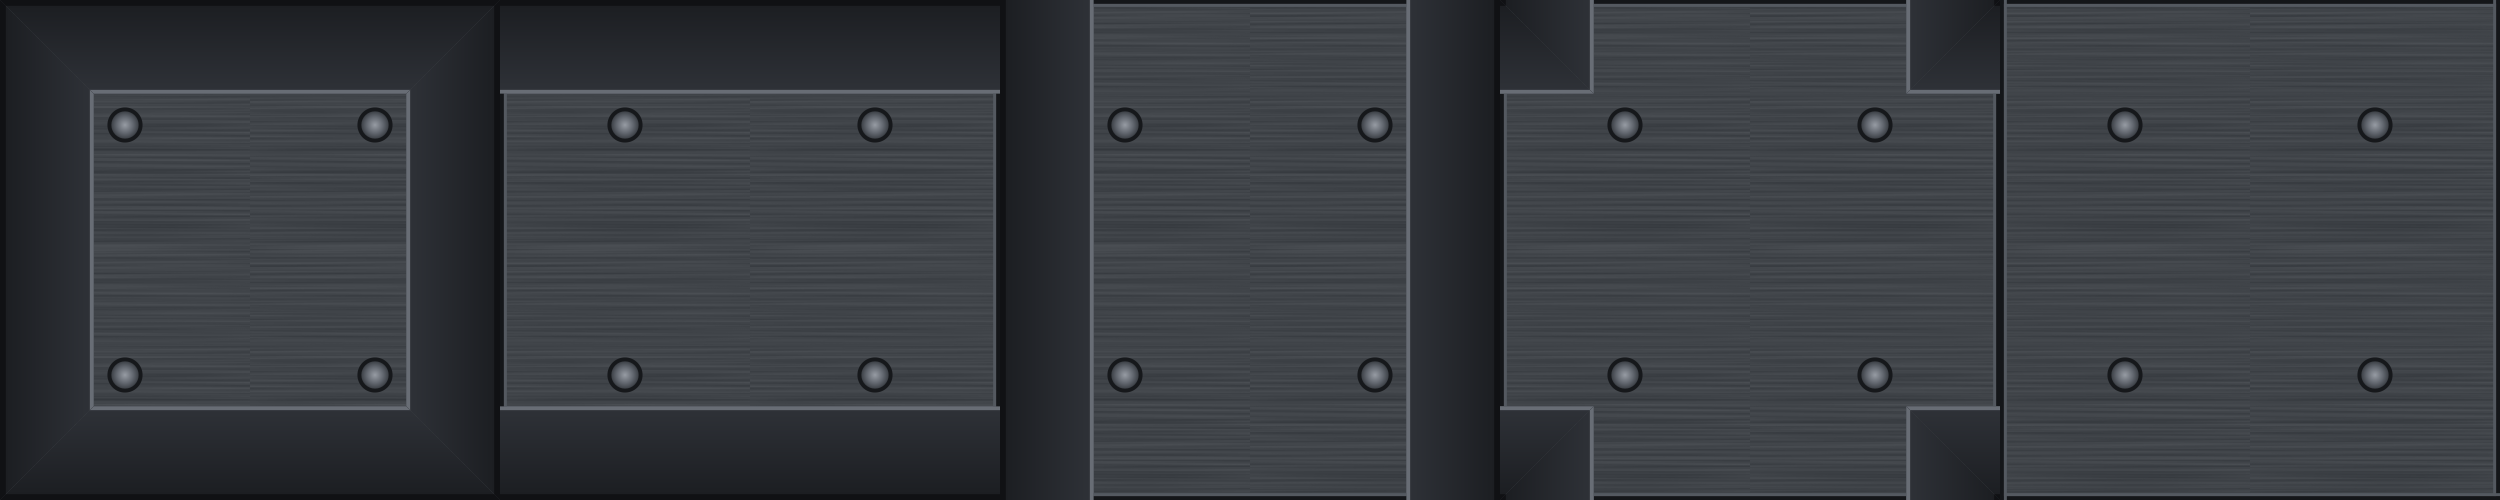
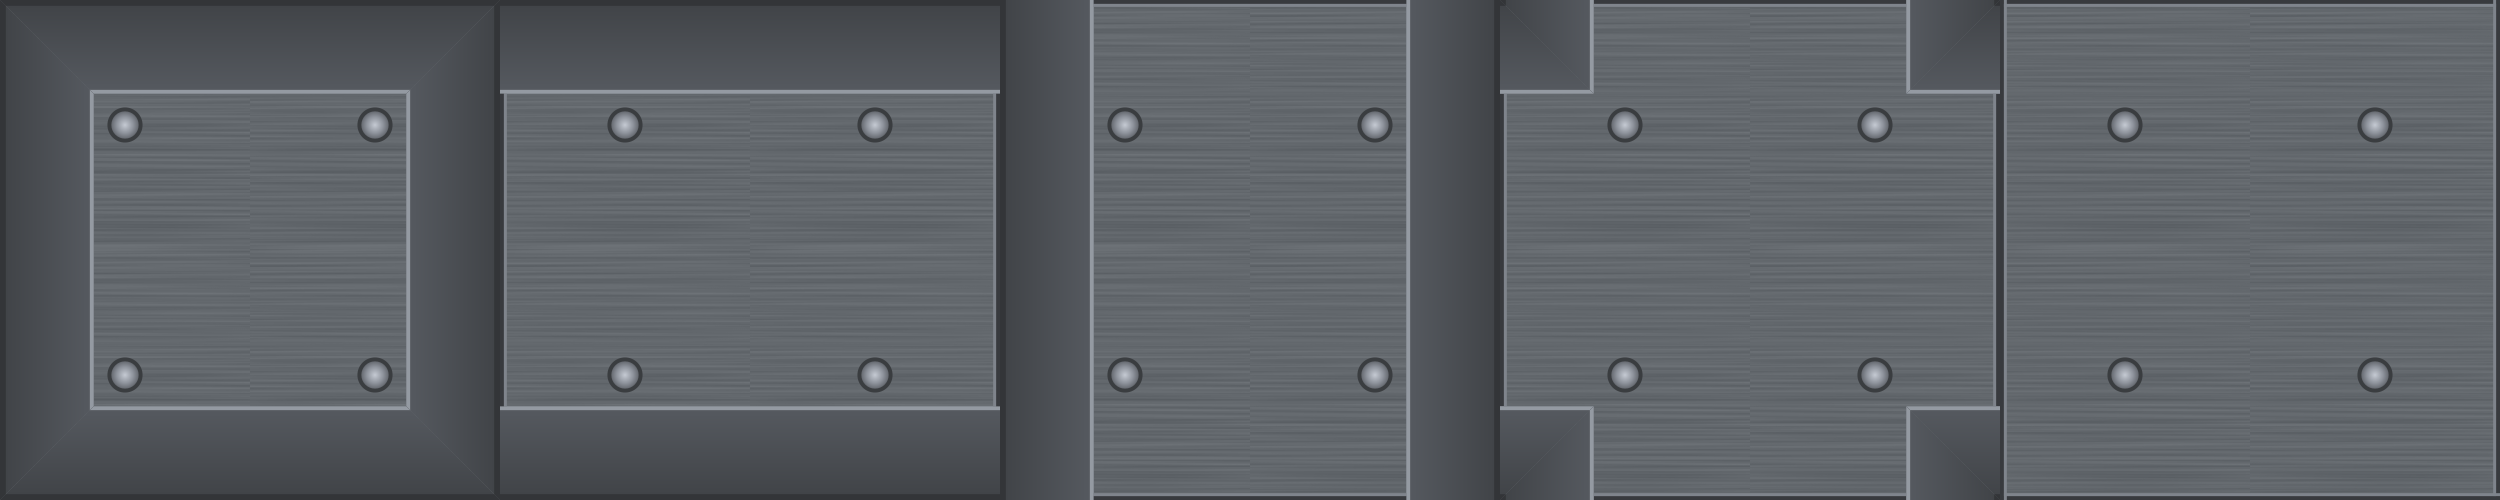
<svg xmlns="http://www.w3.org/2000/svg" xmlns:xlink="http://www.w3.org/1999/xlink" width="1280" height="256" viewBox="0 0 1280 256">
  <defs>
    <linearGradient id="slope" gradientUnits="userSpaceOnUse" x1="0" y1="3" x2="0" y2="46">
-       <stop offset="0" stop-color="rgb(28, 30, 34)" />
-       <stop offset="1" stop-color="rgb(46, 49, 55)" />
+       <stop offset="0" stop-color="rgb(65, 68, 72)" />
+       <stop offset="1" stop-color="rgb(85, 89, 95)" />
    </linearGradient>
    <filter id="grain" filterUnits="userSpaceOnUse" x="0" y="0" width="1280" height="256" color-interpolation-filters="sRGB">
      <feTurbulence type="fractalNoise" baseFrequency="0.008 0.7" numOctaves="2" seed="11" stitchTiles="stitch" x="0" y="0" width="128" height="128" result="noise" />
      <feColorMatrix in="noise" type="matrix" values="1 0 0 0 0  1 0 0 0 0  1 0 0 0 0  0 0 0 0 0.12" x="0" y="0" width="128" height="128" result="streaks" />
      <feTile in="streaks" x="0" y="0" width="1280" height="256" />
    </filter>
    <radialGradient id="dome" cx="0.5" cy="0.5" r="0.5">
-       <stop offset="0" stop-color="rgb(150, 155, 163)" />
-       <stop offset="0.6" stop-color="rgb(98, 103, 111)" />
-       <stop offset="1" stop-color="rgb(60, 64, 70)" />
+       <stop offset="0" stop-color="rgb(197, 202, 211)" />
+       <stop offset="0.6" stop-color="rgb(142, 147, 156)" />
+       <stop offset="1" stop-color="rgb(101, 105, 112)" />
    </radialGradient>
    <g id="rivet">
-       <circle cx="0" cy="0" r="9" fill="rgb(22, 24, 27)" />
+       <circle cx="0" cy="0" r="9" fill="rgb(58, 61, 64)" />
      <circle cx="0" cy="0" r="7" fill="url(#dome)" />
    </g>
    <g id="rivets">
      <use xlink:href="#rivet" x="64" y="64" />
      <use xlink:href="#rivet" x="192" y="64" />
      <use xlink:href="#rivet" x="64" y="192" />
      <use xlink:href="#rivet" x="192" y="192" />
    </g>
    <g id="band">
      <rect x="0" y="0" width="256" height="48" fill="url(#slope)" />
-       <rect x="0" y="0" width="256" height="3" fill="rgb(16, 17, 20)" />
-       <rect x="0" y="46" width="256" height="2" fill="rgb(104, 109, 117)" />
+       <rect x="0" y="0" width="256" height="3" fill="rgb(51, 53, 56)" />
+       <rect x="0" y="46" width="256" height="2" fill="rgb(148, 154, 162)" />
    </g>
    <clipPath id="mitre">
      <polygon points="0,0 256,0 208,48 48,48" />
    </clipPath>
    <g id="bandMitred">
      <use xlink:href="#band" clip-path="url(#mitre)" />
    </g>
    <clipPath id="cornerLeftBevel">
      <polygon points="0,0 48,0 48,48" />
    </clipPath>
    <clipPath id="cornerTopBevel">
      <polygon points="0,0 48,48 0,48" />
    </clipPath>
    <g id="innerCorner">
      <g clip-path="url(#cornerLeftBevel)">
        <use xlink:href="#band" transform="rotate(-90 128 128)" />
      </g>
      <use xlink:href="#band" clip-path="url(#cornerTopBevel)" />
    </g>
    <g id="seamFull">
-       <rect x="0" y="0" width="256" height="2" fill="rgb(20, 22, 25)" />
-       <rect x="0" y="2" width="256" height="1.5" fill="rgb(84, 89, 96)" />
+       <rect x="0" y="0" width="256" height="2" fill="rgb(56, 58, 62)" />
+       <rect x="0" y="2" width="256" height="1.5" fill="rgb(127, 132, 140)" />
    </g>
    <g id="seamInset">
-       <rect x="48" y="0" width="160" height="2" fill="rgb(20, 22, 25)" />
-       <rect x="48" y="2" width="160" height="1.5" fill="rgb(84, 89, 96)" />
+       <rect x="48" y="0" width="160" height="2" fill="rgb(56, 58, 62)" />
+       <rect x="48" y="2" width="160" height="1.5" fill="rgb(127, 132, 140)" />
    </g>
  </defs>
-   <rect x="0" y="0" width="1280" height="256" fill="rgb(56, 60, 66)" />
+   <rect x="0" y="0" width="1280" height="256" fill="rgb(96, 101, 107)" />
  <rect x="0" y="0" width="1280" height="256" filter="url(#grain)" />
  <use xlink:href="#rivets" />
  <use xlink:href="#rivets" x="256" />
  <use xlink:href="#rivets" x="512" />
  <use xlink:href="#rivets" x="768" />
  <use xlink:href="#rivets" x="1024" />
  <g>
    <use xlink:href="#bandMitred" />
    <use xlink:href="#bandMitred" transform="rotate(90 128 128)" />
    <use xlink:href="#bandMitred" transform="rotate(180 128 128)" />
    <use xlink:href="#bandMitred" transform="rotate(270 128 128)" />
  </g>
  <g transform="translate(256 0)">
    <use xlink:href="#band" />
    <use xlink:href="#band" transform="rotate(180 128 128)" />
    <use xlink:href="#seamInset" transform="rotate(90 128 128)" />
    <use xlink:href="#seamInset" transform="rotate(270 128 128)" />
  </g>
  <g transform="translate(512 0)">
    <use xlink:href="#band" transform="rotate(90 128 128)" />
    <use xlink:href="#band" transform="rotate(270 128 128)" />
    <use xlink:href="#seamInset" />
    <use xlink:href="#seamInset" transform="rotate(180 128 128)" />
  </g>
  <g transform="translate(768 0)">
    <use xlink:href="#seamInset" />
    <use xlink:href="#seamInset" transform="rotate(90 128 128)" />
    <use xlink:href="#seamInset" transform="rotate(180 128 128)" />
    <use xlink:href="#seamInset" transform="rotate(270 128 128)" />
    <use xlink:href="#innerCorner" />
    <use xlink:href="#innerCorner" transform="rotate(90 128 128)" />
    <use xlink:href="#innerCorner" transform="rotate(180 128 128)" />
    <use xlink:href="#innerCorner" transform="rotate(270 128 128)" />
  </g>
  <g transform="translate(1024 0)">
    <use xlink:href="#seamFull" />
    <use xlink:href="#seamFull" transform="rotate(90 128 128)" />
    <use xlink:href="#seamFull" transform="rotate(180 128 128)" />
    <use xlink:href="#seamFull" transform="rotate(270 128 128)" />
  </g>
</svg>
